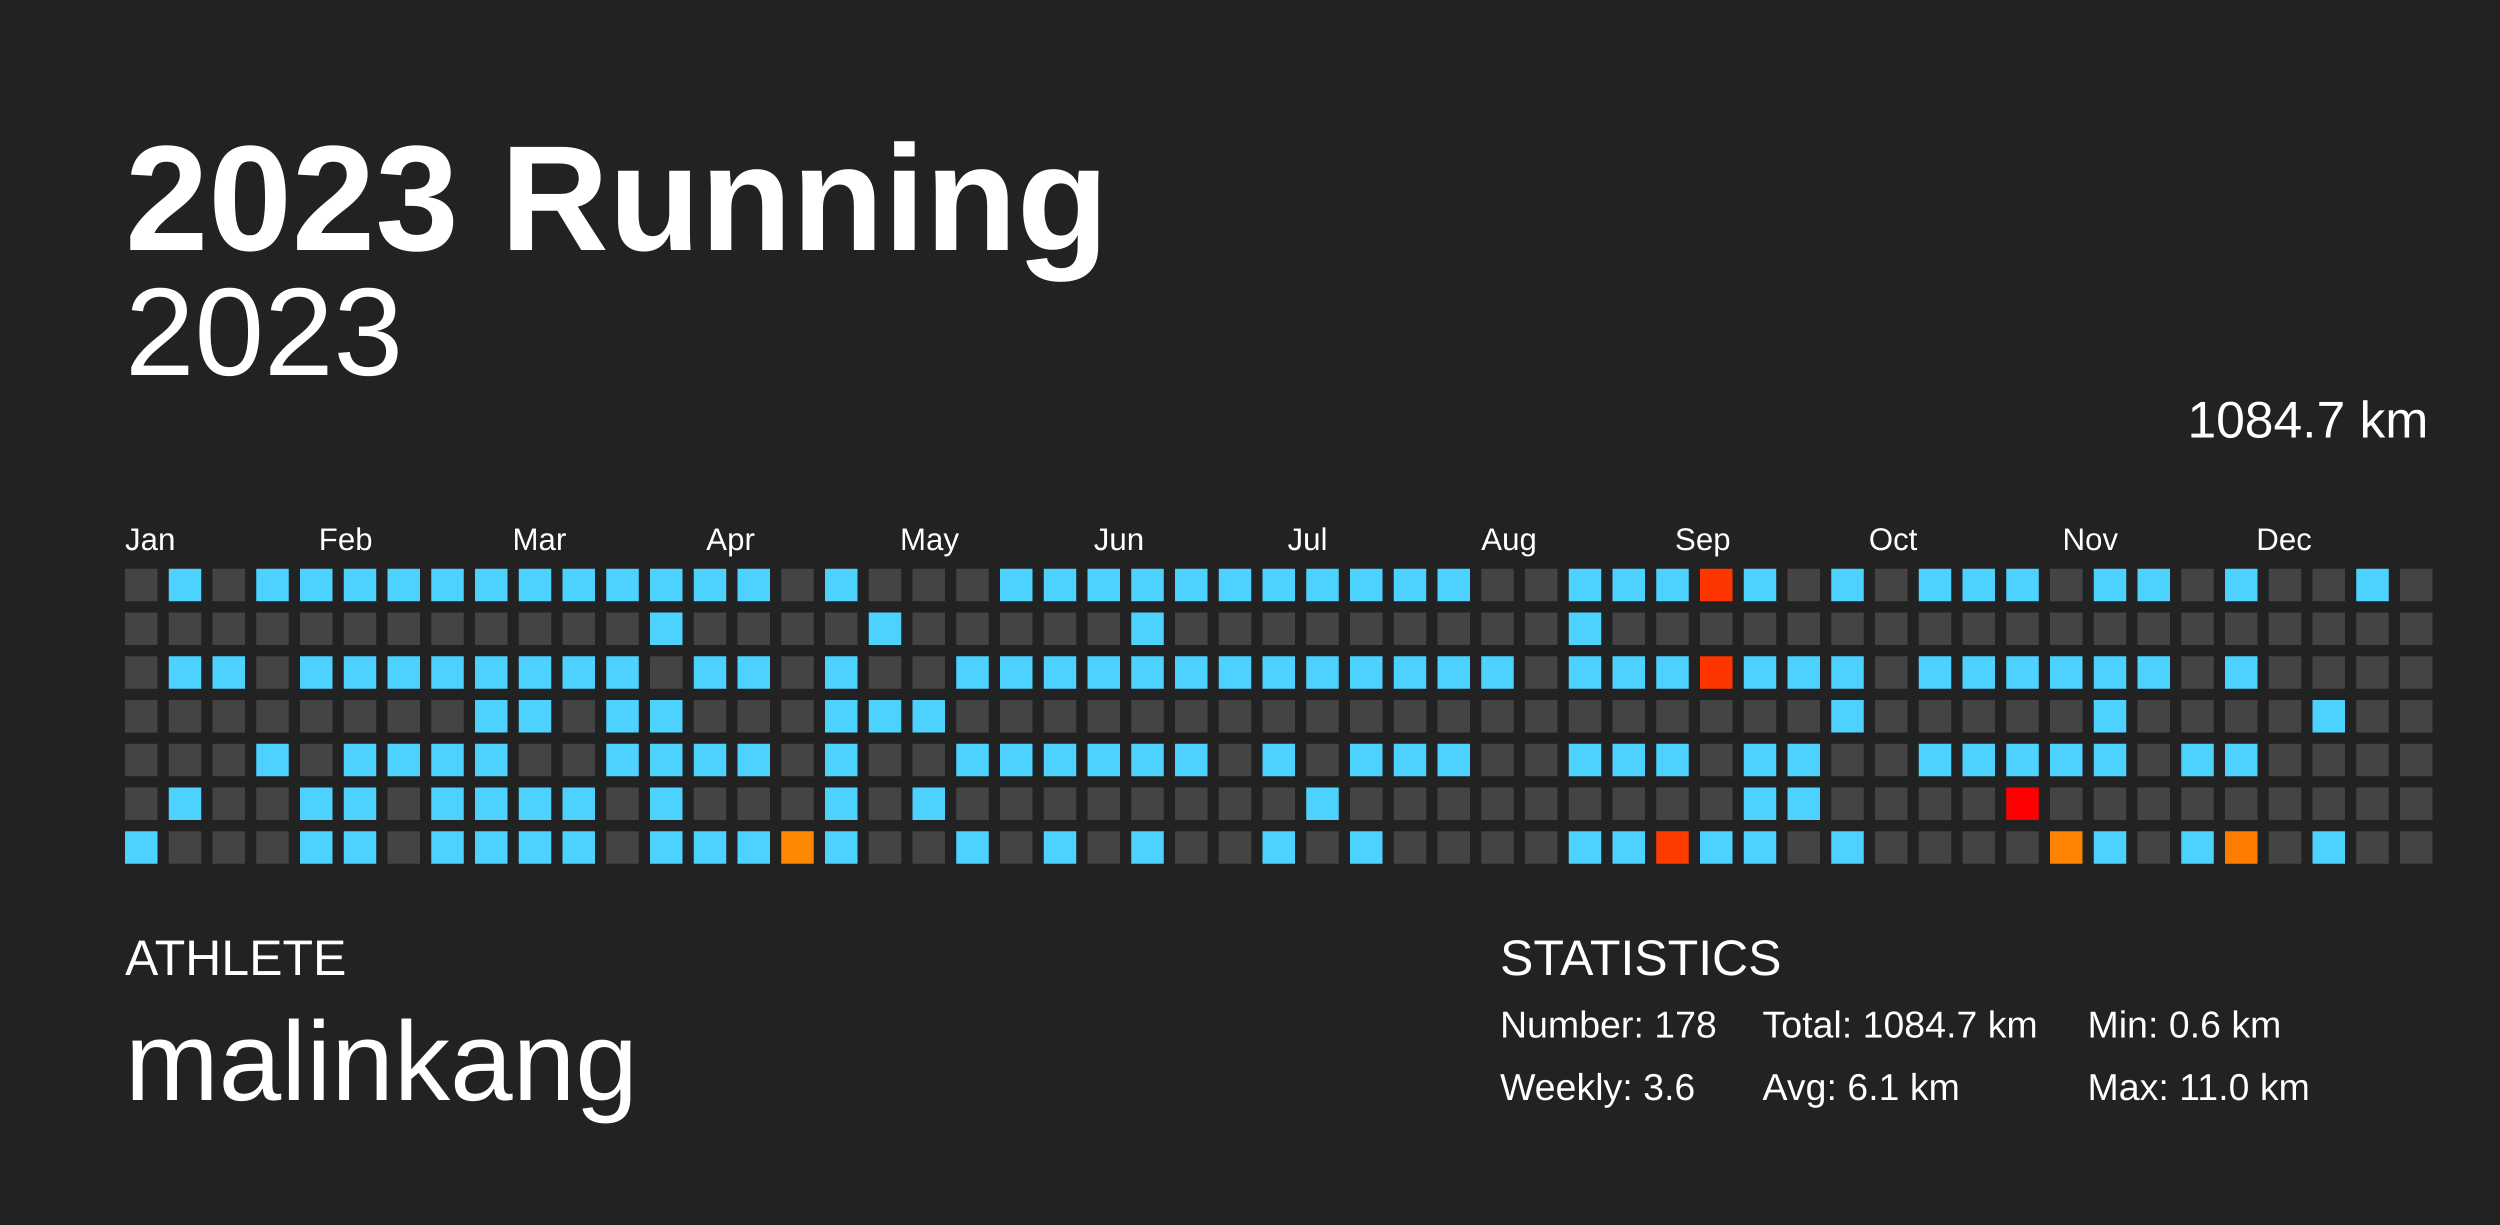
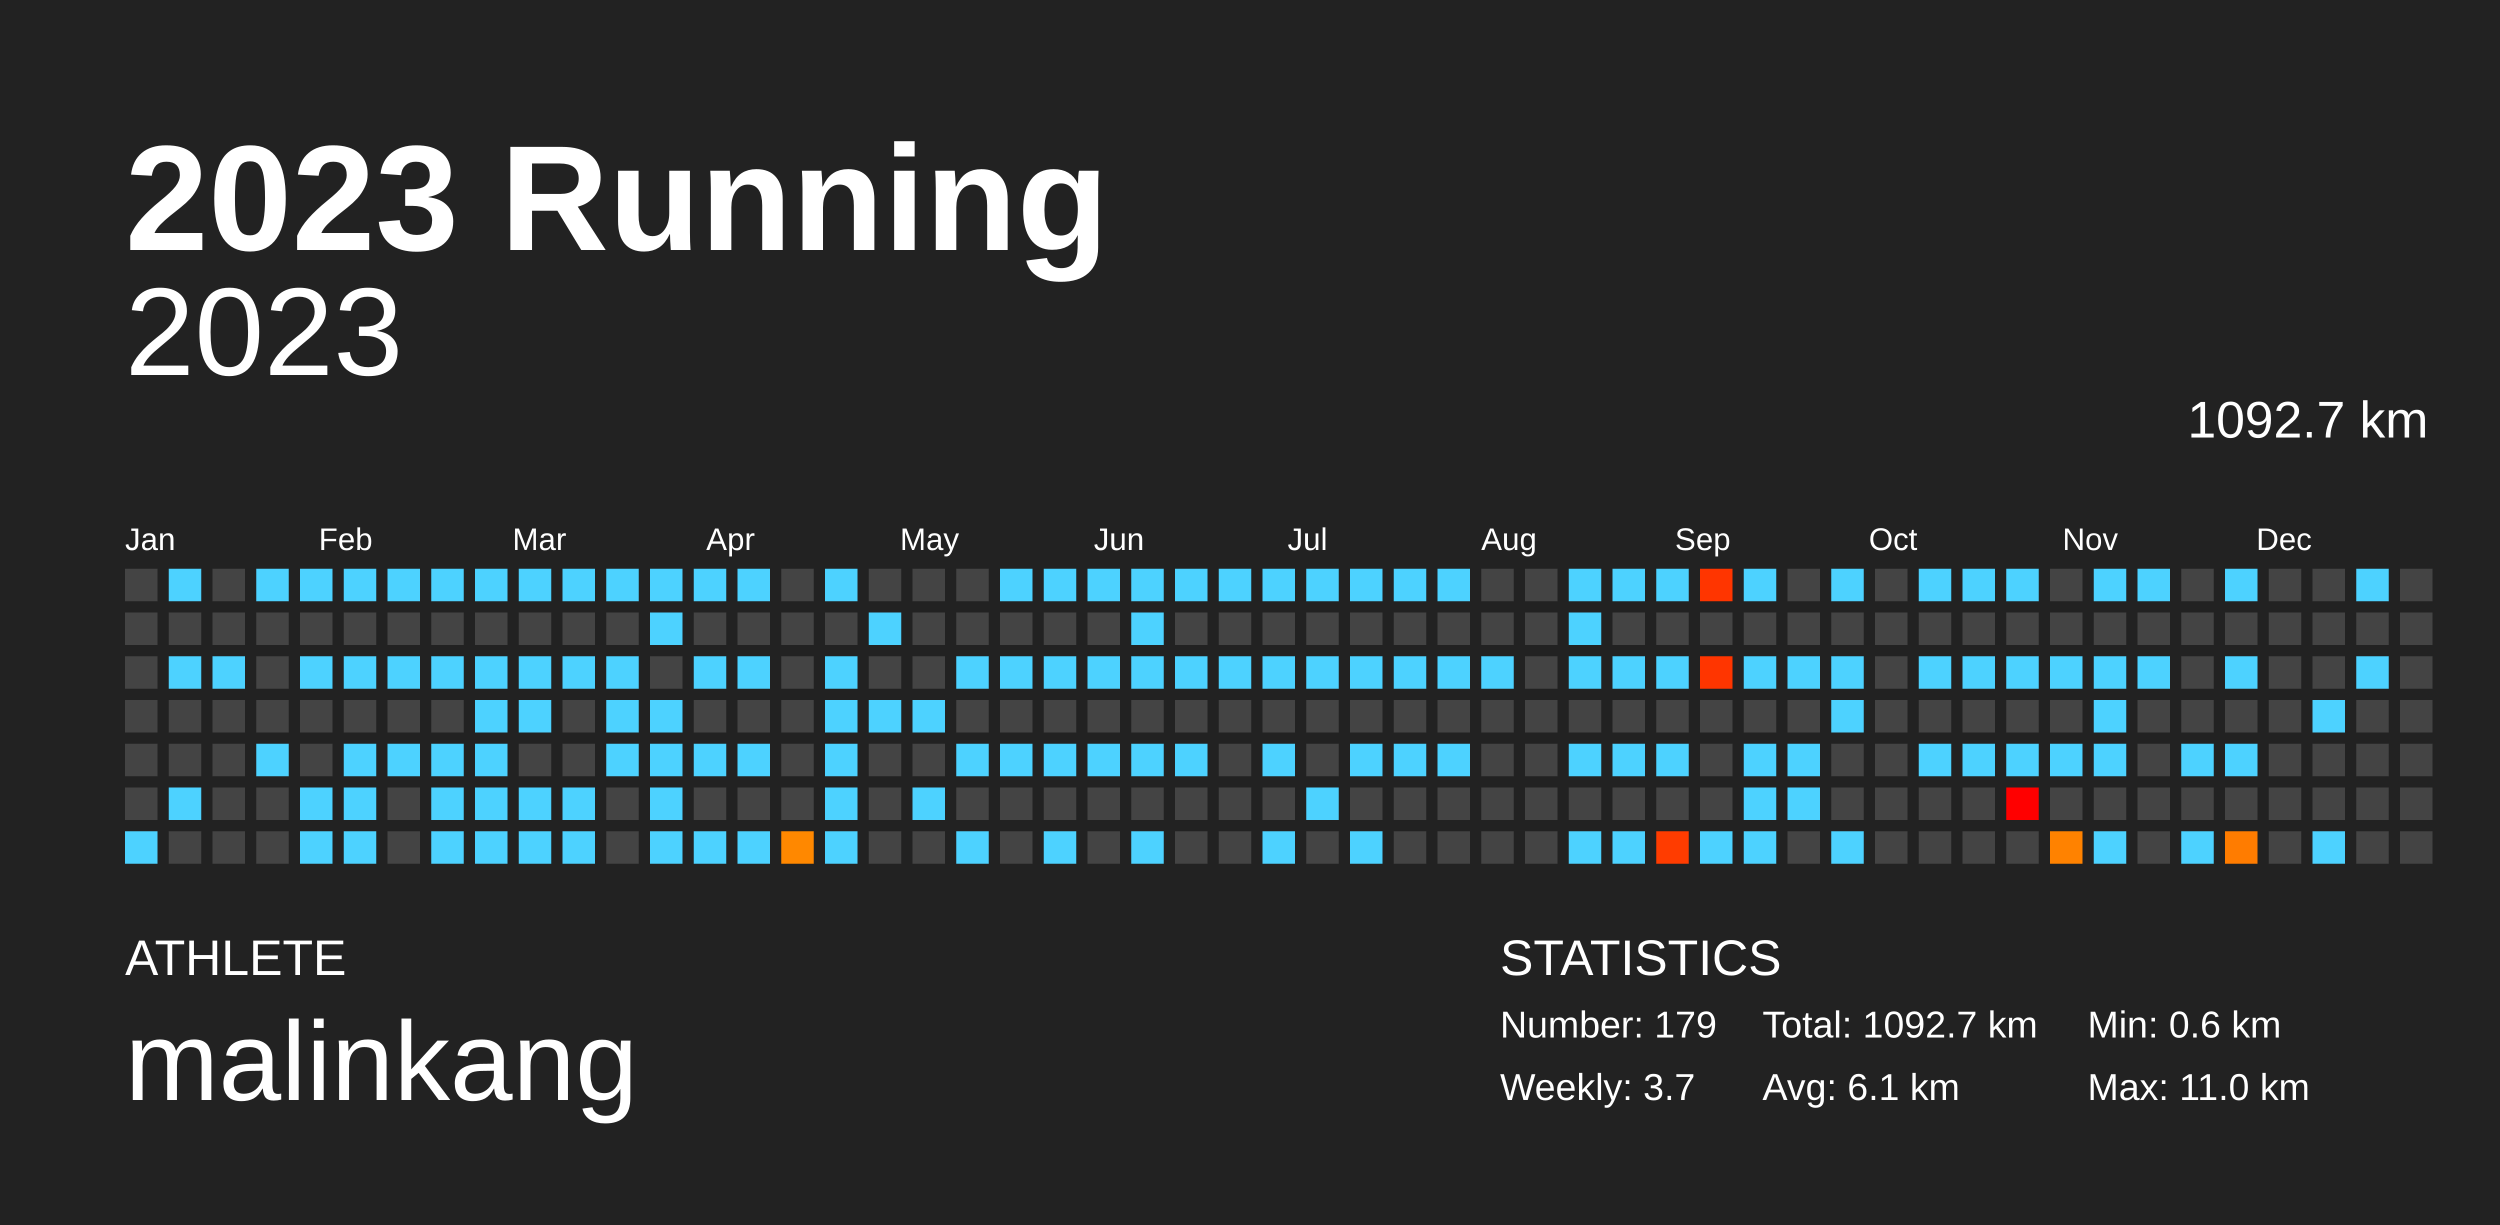
<svg xmlns="http://www.w3.org/2000/svg" baseProfile="full" height="98mm" version="1.1" viewBox="0,0,200,98" width="200mm">
  <defs />
  <rect fill="#222222" height="98" width="200" x="0" y="0" />
  <text fill="#FFFFFF" style="font-size:12px; font-family:Arial; font-weight:bold;" x="10" y="20">2023 Running</text>
  <text fill="#FFFFFF" style="font-size:4px; font-family:Arial" x="10" y="78">ATHLETE</text>
  <text fill="#FFFFFF" style="font-size:9px; font-family:Arial" x="10" y="88">malinkang</text>
  <text fill="#FFFFFF" style="font-size:4px; font-family:Arial" x="120" y="78">STATISTICS</text>
-   <text fill="#FFFFFF" style="font-size:3px; font-family:Arial" x="120" y="83">Number: 178</text>
-   <text fill="#FFFFFF" style="font-size:3px; font-family:Arial" x="120" y="88">Weekly: 3.6</text>
-   <text fill="#FFFFFF" style="font-size:3px; font-family:Arial" x="141" y="83">Total: 1084.7 km</text>
+   <text fill="#FFFFFF" style="font-size:3px; font-family:Arial" x="120" y="83">Number: 179</text>
+   <text fill="#FFFFFF" style="font-size:3px; font-family:Arial" x="120" y="88">Weekly: 3.7</text>
+   <text fill="#FFFFFF" style="font-size:3px; font-family:Arial" x="141" y="83">Total: 1092.7 km</text>
  <text fill="#FFFFFF" style="font-size:3px; font-family:Arial" x="141" y="88">Avg: 6.1 km</text>
  <text fill="#FFFFFF" style="font-size:3px; font-family:Arial" x="167" y="83">Min: 0.6 km</text>
  <text fill="#FFFFFF" style="font-size:3px; font-family:Arial" x="167" y="88">Max: 11.0 km</text>
  <text alignment-baseline="hanging" fill="#FFFFFF" style="font-size:10.0px; font-family:Arial;" x="10" y="30">2023</text>
-   <text alignment-baseline="hanging" fill="#FFFFFF" style="font-size:4.125px; font-family:Arial;" x="175" y="35">1084.7 km</text>
+   <text alignment-baseline="hanging" fill="#FFFFFF" style="font-size:4.125px; font-family:Arial;" x="175" y="35">1092.7 km</text>
  <text fill="#FFFFFF" style="font-size:2.5px; font-family:Arial" x="10.0" y="44">Jan</text>
  <text fill="#FFFFFF" style="font-size:2.5px; font-family:Arial" x="25.5" y="44">Feb</text>
  <text fill="#FFFFFF" style="font-size:2.5px; font-family:Arial" x="41.0" y="44">Mar</text>
  <text fill="#FFFFFF" style="font-size:2.5px; font-family:Arial" x="56.5" y="44">Apr</text>
  <text fill="#FFFFFF" style="font-size:2.5px; font-family:Arial" x="72.0" y="44">May</text>
  <text fill="#FFFFFF" style="font-size:2.5px; font-family:Arial" x="87.5" y="44">Jun</text>
  <text fill="#FFFFFF" style="font-size:2.5px; font-family:Arial" x="103.0" y="44">Jul</text>
  <text fill="#FFFFFF" style="font-size:2.5px; font-family:Arial" x="118.5" y="44">Aug</text>
  <text fill="#FFFFFF" style="font-size:2.5px; font-family:Arial" x="134.0" y="44">Sep</text>
  <text fill="#FFFFFF" style="font-size:2.5px; font-family:Arial" x="149.5" y="44">Oct</text>
  <text fill="#FFFFFF" style="font-size:2.5px; font-family:Arial" x="165.0" y="44">Nov</text>
  <text fill="#FFFFFF" style="font-size:2.5px; font-family:Arial" x="180.5" y="44">Dec</text>
  <rect fill="#444444" height="2.6" width="2.6" x="10.0" y="45.5" />
  <rect fill="#444444" height="2.6" width="2.6" x="10.0" y="49.0" />
  <rect fill="#444444" height="2.6" width="2.6" x="10.0" y="52.5" />
  <rect fill="#444444" height="2.6" width="2.6" x="10.0" y="56.0" />
  <rect fill="#444444" height="2.6" width="2.6" x="10.0" y="59.5" />
  <rect fill="#444444" height="2.6" width="2.6" x="10.0" y="63.0" />
  <rect fill="#4dd2ff" height="2.6" width="2.6" x="10.0" y="66.5" />
  <rect fill="#4dd2ff" height="2.6" width="2.6" x="13.5" y="45.5" />
  <rect fill="#444444" height="2.6" width="2.6" x="13.5" y="49.0" />
  <rect fill="#4dd2ff" height="2.6" width="2.6" x="13.5" y="52.5" />
  <rect fill="#444444" height="2.6" width="2.6" x="13.5" y="56.0" />
  <rect fill="#444444" height="2.6" width="2.6" x="13.5" y="59.5" />
  <rect fill="#4dd2ff" height="2.6" width="2.6" x="13.5" y="63.0" />
  <rect fill="#444444" height="2.6" width="2.6" x="13.5" y="66.5" />
  <rect fill="#444444" height="2.6" width="2.6" x="17.0" y="45.5" />
  <rect fill="#444444" height="2.6" width="2.6" x="17.0" y="49.0" />
  <rect fill="#4dd2ff" height="2.6" width="2.6" x="17.0" y="52.5" />
  <rect fill="#444444" height="2.6" width="2.6" x="17.0" y="56.0" />
  <rect fill="#444444" height="2.6" width="2.6" x="17.0" y="59.5" />
  <rect fill="#444444" height="2.6" width="2.6" x="17.0" y="63.0" />
  <rect fill="#444444" height="2.6" width="2.6" x="17.0" y="66.5" />
  <rect fill="#4dd2ff" height="2.6" width="2.6" x="20.5" y="45.5" />
  <rect fill="#444444" height="2.6" width="2.6" x="20.5" y="49.0" />
  <rect fill="#444444" height="2.6" width="2.6" x="20.5" y="52.5" />
  <rect fill="#444444" height="2.6" width="2.6" x="20.5" y="56.0" />
  <rect fill="#4dd2ff" height="2.6" width="2.6" x="20.5" y="59.5" />
  <rect fill="#444444" height="2.6" width="2.6" x="20.5" y="63.0" />
  <rect fill="#444444" height="2.6" width="2.6" x="20.5" y="66.5" />
  <rect fill="#4dd2ff" height="2.6" width="2.6" x="24.0" y="45.5" />
  <rect fill="#444444" height="2.6" width="2.6" x="24.0" y="49.0" />
  <rect fill="#4dd2ff" height="2.6" width="2.6" x="24.0" y="52.5" />
  <rect fill="#444444" height="2.6" width="2.6" x="24.0" y="56.0" />
  <rect fill="#444444" height="2.6" width="2.6" x="24.0" y="59.5" />
  <rect fill="#4dd2ff" height="2.6" width="2.6" x="24.0" y="63.0" />
  <rect fill="#4dd2ff" height="2.6" width="2.6" x="24.0" y="66.5" />
  <rect fill="#4dd2ff" height="2.6" width="2.6" x="27.5" y="45.5" />
  <rect fill="#444444" height="2.6" width="2.6" x="27.5" y="49.0" />
  <rect fill="#4dd2ff" height="2.6" width="2.6" x="27.5" y="52.5" />
  <rect fill="#444444" height="2.6" width="2.6" x="27.5" y="56.0" />
  <rect fill="#4dd2ff" height="2.6" width="2.6" x="27.5" y="59.5" />
  <rect fill="#4dd2ff" height="2.6" width="2.6" x="27.5" y="63.0" />
  <rect fill="#4dd2ff" height="2.6" width="2.6" x="27.5" y="66.5" />
  <rect fill="#4dd2ff" height="2.6" width="2.6" x="31.0" y="45.5" />
  <rect fill="#444444" height="2.6" width="2.6" x="31.0" y="49.0" />
  <rect fill="#4dd2ff" height="2.6" width="2.6" x="31.0" y="52.5" />
  <rect fill="#444444" height="2.6" width="2.6" x="31.0" y="56.0" />
  <rect fill="#4dd2ff" height="2.6" width="2.6" x="31.0" y="59.5" />
  <rect fill="#444444" height="2.6" width="2.6" x="31.0" y="63.0" />
  <rect fill="#444444" height="2.6" width="2.6" x="31.0" y="66.5" />
  <rect fill="#4dd2ff" height="2.6" width="2.6" x="34.5" y="45.5" />
  <rect fill="#444444" height="2.6" width="2.6" x="34.5" y="49.0" />
  <rect fill="#4dd2ff" height="2.6" width="2.6" x="34.5" y="52.5" />
  <rect fill="#444444" height="2.6" width="2.6" x="34.5" y="56.0" />
  <rect fill="#4dd2ff" height="2.6" width="2.6" x="34.5" y="59.5" />
  <rect fill="#4dd2ff" height="2.6" width="2.6" x="34.5" y="63.0" />
  <rect fill="#4dd2ff" height="2.6" width="2.6" x="34.5" y="66.5" />
  <rect fill="#4dd2ff" height="2.6" width="2.6" x="38.0" y="45.5" />
  <rect fill="#444444" height="2.6" width="2.6" x="38.0" y="49.0" />
  <rect fill="#4dd2ff" height="2.6" width="2.6" x="38.0" y="52.5" />
  <rect fill="#4dd2ff" height="2.6" width="2.6" x="38.0" y="56.0" />
  <rect fill="#4dd2ff" height="2.6" width="2.6" x="38.0" y="59.5" />
  <rect fill="#4dd2ff" height="2.6" width="2.6" x="38.0" y="63.0" />
  <rect fill="#4dd2ff" height="2.6" width="2.6" x="38.0" y="66.5" />
  <rect fill="#4dd2ff" height="2.6" width="2.6" x="41.5" y="45.5" />
  <rect fill="#444444" height="2.6" width="2.6" x="41.5" y="49.0" />
  <rect fill="#4dd2ff" height="2.6" width="2.6" x="41.5" y="52.5" />
  <rect fill="#4dd2ff" height="2.6" width="2.6" x="41.5" y="56.0" />
  <rect fill="#444444" height="2.6" width="2.6" x="41.5" y="59.5" />
  <rect fill="#4dd2ff" height="2.6" width="2.6" x="41.5" y="63.0" />
  <rect fill="#4dd2ff" height="2.6" width="2.6" x="41.5" y="66.5" />
  <rect fill="#4dd2ff" height="2.6" width="2.6" x="45.0" y="45.5" />
  <rect fill="#444444" height="2.6" width="2.6" x="45.0" y="49.0" />
  <rect fill="#4dd2ff" height="2.6" width="2.6" x="45.0" y="52.5" />
  <rect fill="#444444" height="2.6" width="2.6" x="45.0" y="56.0" />
  <rect fill="#444444" height="2.6" width="2.6" x="45.0" y="59.5" />
  <rect fill="#4dd2ff" height="2.6" width="2.6" x="45.0" y="63.0" />
  <rect fill="#4dd2ff" height="2.6" width="2.6" x="45.0" y="66.5" />
  <rect fill="#4dd2ff" height="2.6" width="2.6" x="48.5" y="45.5" />
  <rect fill="#444444" height="2.6" width="2.6" x="48.5" y="49.0" />
  <rect fill="#4dd2ff" height="2.6" width="2.6" x="48.5" y="52.5" />
  <rect fill="#4dd2ff" height="2.6" width="2.6" x="48.5" y="56.0" />
  <rect fill="#4dd2ff" height="2.6" width="2.6" x="48.5" y="59.5" />
  <rect fill="#444444" height="2.6" width="2.6" x="48.5" y="63.0" />
  <rect fill="#444444" height="2.6" width="2.6" x="48.5" y="66.5" />
  <rect fill="#4dd2ff" height="2.6" width="2.6" x="52.0" y="45.5" />
  <rect fill="#4dd2ff" height="2.6" width="2.6" x="52.0" y="49.0" />
  <rect fill="#444444" height="2.6" width="2.6" x="52.0" y="52.5" />
  <rect fill="#4dd2ff" height="2.6" width="2.6" x="52.0" y="56.0" />
  <rect fill="#4dd2ff" height="2.6" width="2.6" x="52.0" y="59.5" />
  <rect fill="#4dd2ff" height="2.6" width="2.6" x="52.0" y="63.0" />
  <rect fill="#4dd2ff" height="2.6" width="2.6" x="52.0" y="66.5" />
  <rect fill="#4dd2ff" height="2.6" width="2.6" x="55.5" y="45.5" />
  <rect fill="#444444" height="2.6" width="2.6" x="55.5" y="49.0" />
  <rect fill="#4dd2ff" height="2.6" width="2.6" x="55.5" y="52.5" />
  <rect fill="#444444" height="2.6" width="2.6" x="55.5" y="56.0" />
  <rect fill="#4dd2ff" height="2.6" width="2.6" x="55.5" y="59.5" />
  <rect fill="#444444" height="2.6" width="2.6" x="55.5" y="63.0" />
  <rect fill="#4dd2ff" height="2.6" width="2.6" x="55.5" y="66.5" />
  <rect fill="#4dd2ff" height="2.6" width="2.6" x="59.0" y="45.5" />
  <rect fill="#444444" height="2.6" width="2.6" x="59.0" y="49.0" />
  <rect fill="#4dd2ff" height="2.6" width="2.6" x="59.0" y="52.5" />
  <rect fill="#444444" height="2.6" width="2.6" x="59.0" y="56.0" />
  <rect fill="#4dd2ff" height="2.6" width="2.6" x="59.0" y="59.5" />
  <rect fill="#444444" height="2.6" width="2.6" x="59.0" y="63.0" />
  <rect fill="#4dd2ff" height="2.6" width="2.6" x="59.0" y="66.5" />
  <rect fill="#444444" height="2.6" width="2.6" x="62.5" y="45.5" />
  <rect fill="#444444" height="2.6" width="2.6" x="62.5" y="49.0" />
  <rect fill="#444444" height="2.6" width="2.6" x="62.5" y="52.5" />
  <rect fill="#444444" height="2.6" width="2.6" x="62.5" y="56.0" />
  <rect fill="#444444" height="2.6" width="2.6" x="62.5" y="59.5" />
  <rect fill="#444444" height="2.6" width="2.6" x="62.5" y="63.0" />
  <rect fill="#ff8800" height="2.6" width="2.6" x="62.5" y="66.5" />
  <rect fill="#4dd2ff" height="2.6" width="2.6" x="66.0" y="45.5" />
  <rect fill="#444444" height="2.6" width="2.6" x="66.0" y="49.0" />
  <rect fill="#4dd2ff" height="2.6" width="2.6" x="66.0" y="52.5" />
  <rect fill="#4dd2ff" height="2.6" width="2.6" x="66.0" y="56.0" />
  <rect fill="#4dd2ff" height="2.6" width="2.6" x="66.0" y="59.5" />
  <rect fill="#4dd2ff" height="2.6" width="2.6" x="66.0" y="63.0" />
  <rect fill="#4dd2ff" height="2.6" width="2.6" x="66.0" y="66.5" />
  <rect fill="#444444" height="2.6" width="2.6" x="69.5" y="45.5" />
  <rect fill="#4dd2ff" height="2.6" width="2.6" x="69.5" y="49.0" />
  <rect fill="#444444" height="2.6" width="2.6" x="69.5" y="52.5" />
  <rect fill="#4dd2ff" height="2.6" width="2.6" x="69.5" y="56.0" />
  <rect fill="#444444" height="2.6" width="2.6" x="69.5" y="59.5" />
  <rect fill="#444444" height="2.6" width="2.6" x="69.5" y="63.0" />
  <rect fill="#444444" height="2.6" width="2.6" x="69.5" y="66.5" />
  <rect fill="#444444" height="2.6" width="2.6" x="73.0" y="45.5" />
  <rect fill="#444444" height="2.6" width="2.6" x="73.0" y="49.0" />
  <rect fill="#444444" height="2.6" width="2.6" x="73.0" y="52.5" />
  <rect fill="#4dd2ff" height="2.6" width="2.6" x="73.0" y="56.0" />
  <rect fill="#444444" height="2.6" width="2.6" x="73.0" y="59.5" />
  <rect fill="#4dd2ff" height="2.6" width="2.6" x="73.0" y="63.0" />
  <rect fill="#444444" height="2.6" width="2.6" x="73.0" y="66.5" />
  <rect fill="#444444" height="2.6" width="2.6" x="76.5" y="45.5" />
  <rect fill="#444444" height="2.6" width="2.6" x="76.5" y="49.0" />
  <rect fill="#4dd2ff" height="2.6" width="2.6" x="76.5" y="52.5" />
  <rect fill="#444444" height="2.6" width="2.6" x="76.5" y="56.0" />
  <rect fill="#4dd2ff" height="2.6" width="2.6" x="76.5" y="59.5" />
  <rect fill="#444444" height="2.6" width="2.6" x="76.5" y="63.0" />
  <rect fill="#4dd2ff" height="2.6" width="2.6" x="76.5" y="66.5" />
  <rect fill="#4dd2ff" height="2.6" width="2.6" x="80.0" y="45.5" />
  <rect fill="#444444" height="2.6" width="2.6" x="80.0" y="49.0" />
  <rect fill="#4dd2ff" height="2.6" width="2.6" x="80.0" y="52.5" />
  <rect fill="#444444" height="2.6" width="2.6" x="80.0" y="56.0" />
  <rect fill="#4dd2ff" height="2.6" width="2.6" x="80.0" y="59.5" />
  <rect fill="#444444" height="2.6" width="2.6" x="80.0" y="63.0" />
  <rect fill="#444444" height="2.6" width="2.6" x="80.0" y="66.5" />
  <rect fill="#4dd2ff" height="2.6" width="2.6" x="83.5" y="45.5" />
  <rect fill="#444444" height="2.6" width="2.6" x="83.5" y="49.0" />
  <rect fill="#4dd2ff" height="2.6" width="2.6" x="83.5" y="52.5" />
  <rect fill="#444444" height="2.6" width="2.6" x="83.5" y="56.0" />
  <rect fill="#4dd2ff" height="2.6" width="2.6" x="83.5" y="59.5" />
  <rect fill="#444444" height="2.6" width="2.6" x="83.5" y="63.0" />
  <rect fill="#4dd2ff" height="2.6" width="2.6" x="83.5" y="66.5" />
  <rect fill="#4dd2ff" height="2.6" width="2.6" x="87.0" y="45.5" />
  <rect fill="#444444" height="2.6" width="2.6" x="87.0" y="49.0" />
  <rect fill="#4dd2ff" height="2.6" width="2.6" x="87.0" y="52.5" />
  <rect fill="#444444" height="2.6" width="2.6" x="87.0" y="56.0" />
  <rect fill="#4dd2ff" height="2.6" width="2.6" x="87.0" y="59.5" />
  <rect fill="#444444" height="2.6" width="2.6" x="87.0" y="63.0" />
  <rect fill="#444444" height="2.6" width="2.6" x="87.0" y="66.5" />
  <rect fill="#4dd2ff" height="2.6" width="2.6" x="90.5" y="45.5" />
  <rect fill="#4dd2ff" height="2.6" width="2.6" x="90.5" y="49.0" />
  <rect fill="#4dd2ff" height="2.6" width="2.6" x="90.5" y="52.5" />
  <rect fill="#444444" height="2.6" width="2.6" x="90.5" y="56.0" />
  <rect fill="#4dd2ff" height="2.6" width="2.6" x="90.5" y="59.5" />
  <rect fill="#444444" height="2.6" width="2.6" x="90.5" y="63.0" />
  <rect fill="#4dd2ff" height="2.6" width="2.6" x="90.5" y="66.5" />
  <rect fill="#4dd2ff" height="2.6" width="2.6" x="94.0" y="45.5" />
  <rect fill="#444444" height="2.6" width="2.6" x="94.0" y="49.0" />
  <rect fill="#4dd2ff" height="2.6" width="2.6" x="94.0" y="52.5" />
  <rect fill="#444444" height="2.6" width="2.6" x="94.0" y="56.0" />
  <rect fill="#4dd2ff" height="2.6" width="2.6" x="94.0" y="59.5" />
  <rect fill="#444444" height="2.6" width="2.6" x="94.0" y="63.0" />
  <rect fill="#444444" height="2.6" width="2.6" x="94.0" y="66.5" />
  <rect fill="#4dd2ff" height="2.6" width="2.6" x="97.5" y="45.5" />
  <rect fill="#444444" height="2.6" width="2.6" x="97.5" y="49.0" />
  <rect fill="#4dd2ff" height="2.6" width="2.6" x="97.5" y="52.5" />
  <rect fill="#444444" height="2.6" width="2.6" x="97.5" y="56.0" />
  <rect fill="#444444" height="2.6" width="2.6" x="97.5" y="59.5" />
  <rect fill="#444444" height="2.6" width="2.6" x="97.5" y="63.0" />
  <rect fill="#444444" height="2.6" width="2.6" x="97.5" y="66.5" />
  <rect fill="#4dd2ff" height="2.6" width="2.6" x="101.0" y="45.5" />
  <rect fill="#444444" height="2.6" width="2.6" x="101.0" y="49.0" />
  <rect fill="#4dd2ff" height="2.6" width="2.6" x="101.0" y="52.5" />
  <rect fill="#444444" height="2.6" width="2.6" x="101.0" y="56.0" />
  <rect fill="#4dd2ff" height="2.6" width="2.6" x="101.0" y="59.5" />
  <rect fill="#444444" height="2.6" width="2.6" x="101.0" y="63.0" />
  <rect fill="#4dd2ff" height="2.6" width="2.6" x="101.0" y="66.5" />
  <rect fill="#4dd2ff" height="2.6" width="2.6" x="104.5" y="45.5" />
  <rect fill="#444444" height="2.6" width="2.6" x="104.5" y="49.0" />
  <rect fill="#4dd2ff" height="2.6" width="2.6" x="104.5" y="52.5" />
  <rect fill="#444444" height="2.6" width="2.6" x="104.5" y="56.0" />
  <rect fill="#444444" height="2.6" width="2.6" x="104.5" y="59.5" />
  <rect fill="#4dd2ff" height="2.6" width="2.6" x="104.5" y="63.0" />
  <rect fill="#444444" height="2.6" width="2.6" x="104.5" y="66.5" />
  <rect fill="#4dd2ff" height="2.6" width="2.6" x="108.0" y="45.5" />
  <rect fill="#444444" height="2.6" width="2.6" x="108.0" y="49.0" />
  <rect fill="#4dd2ff" height="2.6" width="2.6" x="108.0" y="52.5" />
  <rect fill="#444444" height="2.6" width="2.6" x="108.0" y="56.0" />
  <rect fill="#4dd2ff" height="2.6" width="2.6" x="108.0" y="59.5" />
  <rect fill="#444444" height="2.6" width="2.6" x="108.0" y="63.0" />
  <rect fill="#4dd2ff" height="2.6" width="2.6" x="108.0" y="66.5" />
  <rect fill="#4dd2ff" height="2.6" width="2.6" x="111.5" y="45.5" />
  <rect fill="#444444" height="2.6" width="2.6" x="111.5" y="49.0" />
  <rect fill="#4dd2ff" height="2.6" width="2.6" x="111.5" y="52.5" />
  <rect fill="#444444" height="2.6" width="2.6" x="111.5" y="56.0" />
  <rect fill="#4dd2ff" height="2.6" width="2.6" x="111.5" y="59.5" />
  <rect fill="#444444" height="2.6" width="2.6" x="111.5" y="63.0" />
  <rect fill="#444444" height="2.6" width="2.6" x="111.5" y="66.5" />
  <rect fill="#4dd2ff" height="2.6" width="2.6" x="115.0" y="45.5" />
  <rect fill="#444444" height="2.6" width="2.6" x="115.0" y="49.0" />
  <rect fill="#4dd2ff" height="2.6" width="2.6" x="115.0" y="52.5" />
  <rect fill="#444444" height="2.6" width="2.6" x="115.0" y="56.0" />
  <rect fill="#4dd2ff" height="2.6" width="2.6" x="115.0" y="59.5" />
  <rect fill="#444444" height="2.6" width="2.6" x="115.0" y="63.0" />
  <rect fill="#444444" height="2.6" width="2.6" x="115.0" y="66.5" />
  <rect fill="#444444" height="2.6" width="2.6" x="118.5" y="45.5" />
  <rect fill="#444444" height="2.6" width="2.6" x="118.5" y="49.0" />
  <rect fill="#4dd2ff" height="2.6" width="2.6" x="118.5" y="52.5" />
  <rect fill="#444444" height="2.6" width="2.6" x="118.5" y="56.0" />
  <rect fill="#444444" height="2.6" width="2.6" x="118.5" y="59.5" />
  <rect fill="#444444" height="2.6" width="2.6" x="118.5" y="63.0" />
  <rect fill="#444444" height="2.6" width="2.6" x="118.5" y="66.5" />
  <rect fill="#444444" height="2.6" width="2.6" x="122.0" y="45.5" />
  <rect fill="#444444" height="2.6" width="2.6" x="122.0" y="49.0" />
  <rect fill="#444444" height="2.6" width="2.6" x="122.0" y="52.5" />
  <rect fill="#444444" height="2.6" width="2.6" x="122.0" y="56.0" />
  <rect fill="#444444" height="2.6" width="2.6" x="122.0" y="59.5" />
  <rect fill="#444444" height="2.6" width="2.6" x="122.0" y="63.0" />
  <rect fill="#444444" height="2.6" width="2.6" x="122.0" y="66.5" />
  <rect fill="#4dd2ff" height="2.6" width="2.6" x="125.5" y="45.5" />
  <rect fill="#4dd2ff" height="2.6" width="2.6" x="125.5" y="49.0" />
  <rect fill="#4dd2ff" height="2.6" width="2.6" x="125.5" y="52.5" />
  <rect fill="#444444" height="2.6" width="2.6" x="125.5" y="56.0" />
  <rect fill="#4dd2ff" height="2.6" width="2.6" x="125.5" y="59.5" />
  <rect fill="#444444" height="2.6" width="2.6" x="125.5" y="63.0" />
  <rect fill="#4dd2ff" height="2.6" width="2.6" x="125.5" y="66.5" />
  <rect fill="#4dd2ff" height="2.6" width="2.6" x="129.0" y="45.5" />
  <rect fill="#444444" height="2.6" width="2.6" x="129.0" y="49.0" />
  <rect fill="#4dd2ff" height="2.6" width="2.6" x="129.0" y="52.5" />
  <rect fill="#444444" height="2.6" width="2.6" x="129.0" y="56.0" />
  <rect fill="#4dd2ff" height="2.6" width="2.6" x="129.0" y="59.5" />
  <rect fill="#444444" height="2.6" width="2.6" x="129.0" y="63.0" />
  <rect fill="#4dd2ff" height="2.6" width="2.6" x="129.0" y="66.5" />
  <rect fill="#4dd2ff" height="2.6" width="2.6" x="132.5" y="45.5" />
  <rect fill="#444444" height="2.6" width="2.6" x="132.5" y="49.0" />
  <rect fill="#4dd2ff" height="2.6" width="2.6" x="132.5" y="52.5" />
  <rect fill="#444444" height="2.6" width="2.6" x="132.5" y="56.0" />
  <rect fill="#4dd2ff" height="2.6" width="2.6" x="132.5" y="59.5" />
  <rect fill="#444444" height="2.6" width="2.6" x="132.5" y="63.0" />
  <rect fill="#ff3c00" height="2.6" width="2.6" x="132.5" y="66.5" />
  <rect fill="#ff3500" height="2.6" width="2.6" x="136.0" y="45.5" />
  <rect fill="#444444" height="2.6" width="2.6" x="136.0" y="49.0" />
  <rect fill="#ff3500" height="2.6" width="2.6" x="136.0" y="52.5" />
  <rect fill="#444444" height="2.6" width="2.6" x="136.0" y="56.0" />
  <rect fill="#444444" height="2.6" width="2.6" x="136.0" y="59.5" />
  <rect fill="#444444" height="2.6" width="2.6" x="136.0" y="63.0" />
  <rect fill="#4dd2ff" height="2.6" width="2.6" x="136.0" y="66.5" />
  <rect fill="#4dd2ff" height="2.6" width="2.6" x="139.5" y="45.5" />
  <rect fill="#444444" height="2.6" width="2.6" x="139.5" y="49.0" />
  <rect fill="#4dd2ff" height="2.6" width="2.6" x="139.5" y="52.5" />
  <rect fill="#444444" height="2.6" width="2.6" x="139.5" y="56.0" />
  <rect fill="#4dd2ff" height="2.6" width="2.6" x="139.5" y="59.5" />
  <rect fill="#4dd2ff" height="2.6" width="2.6" x="139.5" y="63.0" />
  <rect fill="#4dd2ff" height="2.6" width="2.6" x="139.5" y="66.5" />
  <rect fill="#444444" height="2.6" width="2.6" x="143.0" y="45.5" />
  <rect fill="#444444" height="2.6" width="2.6" x="143.0" y="49.0" />
  <rect fill="#4dd2ff" height="2.6" width="2.6" x="143.0" y="52.5" />
  <rect fill="#444444" height="2.6" width="2.6" x="143.0" y="56.0" />
  <rect fill="#4dd2ff" height="2.6" width="2.6" x="143.0" y="59.5" />
  <rect fill="#4dd2ff" height="2.6" width="2.6" x="143.0" y="63.0" />
  <rect fill="#444444" height="2.6" width="2.6" x="143.0" y="66.5" />
  <rect fill="#4dd2ff" height="2.6" width="2.6" x="146.5" y="45.5" />
  <rect fill="#444444" height="2.6" width="2.6" x="146.5" y="49.0" />
  <rect fill="#4dd2ff" height="2.6" width="2.6" x="146.5" y="52.5" />
  <rect fill="#4dd2ff" height="2.6" width="2.6" x="146.5" y="56.0" />
  <rect fill="#444444" height="2.6" width="2.6" x="146.5" y="59.5" />
  <rect fill="#444444" height="2.6" width="2.6" x="146.5" y="63.0" />
  <rect fill="#4dd2ff" height="2.6" width="2.6" x="146.5" y="66.5" />
  <rect fill="#444444" height="2.6" width="2.6" x="150.0" y="45.5" />
  <rect fill="#444444" height="2.6" width="2.6" x="150.0" y="49.0" />
  <rect fill="#444444" height="2.6" width="2.6" x="150.0" y="52.5" />
  <rect fill="#444444" height="2.6" width="2.6" x="150.0" y="56.0" />
  <rect fill="#444444" height="2.6" width="2.6" x="150.0" y="59.5" />
  <rect fill="#444444" height="2.6" width="2.6" x="150.0" y="63.0" />
  <rect fill="#444444" height="2.6" width="2.6" x="150.0" y="66.5" />
  <rect fill="#4dd2ff" height="2.6" width="2.6" x="153.5" y="45.5" />
  <rect fill="#444444" height="2.6" width="2.6" x="153.5" y="49.0" />
  <rect fill="#4dd2ff" height="2.6" width="2.6" x="153.5" y="52.5" />
  <rect fill="#444444" height="2.6" width="2.6" x="153.5" y="56.0" />
  <rect fill="#4dd2ff" height="2.6" width="2.6" x="153.5" y="59.5" />
  <rect fill="#444444" height="2.6" width="2.6" x="153.5" y="63.0" />
  <rect fill="#444444" height="2.6" width="2.6" x="153.5" y="66.5" />
  <rect fill="#4dd2ff" height="2.6" width="2.6" x="157.0" y="45.5" />
  <rect fill="#444444" height="2.6" width="2.6" x="157.0" y="49.0" />
  <rect fill="#4dd2ff" height="2.6" width="2.6" x="157.0" y="52.5" />
  <rect fill="#444444" height="2.6" width="2.6" x="157.0" y="56.0" />
  <rect fill="#4dd2ff" height="2.6" width="2.6" x="157.0" y="59.5" />
  <rect fill="#444444" height="2.6" width="2.6" x="157.0" y="63.0" />
  <rect fill="#444444" height="2.6" width="2.6" x="157.0" y="66.5" />
  <rect fill="#4dd2ff" height="2.6" width="2.6" x="160.5" y="45.5" />
  <rect fill="#444444" height="2.6" width="2.6" x="160.5" y="49.0" />
  <rect fill="#4dd2ff" height="2.6" width="2.6" x="160.5" y="52.5" />
  <rect fill="#444444" height="2.6" width="2.6" x="160.5" y="56.0" />
  <rect fill="#4dd2ff" height="2.6" width="2.6" x="160.5" y="59.5" />
  <rect fill="red" height="2.6" width="2.6" x="160.5" y="63.0" />
  <rect fill="#444444" height="2.6" width="2.6" x="160.5" y="66.5" />
  <rect fill="#444444" height="2.6" width="2.6" x="164.0" y="45.5" />
  <rect fill="#444444" height="2.6" width="2.6" x="164.0" y="49.0" />
  <rect fill="#4dd2ff" height="2.6" width="2.6" x="164.0" y="52.5" />
  <rect fill="#444444" height="2.6" width="2.6" x="164.0" y="56.0" />
  <rect fill="#4dd2ff" height="2.6" width="2.6" x="164.0" y="59.5" />
  <rect fill="#444444" height="2.6" width="2.6" x="164.0" y="63.0" />
  <rect fill="#ff8200" height="2.6" width="2.6" x="164.0" y="66.5" />
  <rect fill="#4dd2ff" height="2.6" width="2.6" x="167.5" y="45.5" />
  <rect fill="#444444" height="2.6" width="2.6" x="167.5" y="49.0" />
  <rect fill="#4dd2ff" height="2.6" width="2.6" x="167.5" y="52.5" />
  <rect fill="#4dd2ff" height="2.6" width="2.6" x="167.5" y="56.0" />
  <rect fill="#4dd2ff" height="2.6" width="2.6" x="167.5" y="59.5" />
  <rect fill="#444444" height="2.6" width="2.6" x="167.5" y="63.0" />
  <rect fill="#4dd2ff" height="2.6" width="2.6" x="167.5" y="66.5" />
  <rect fill="#4dd2ff" height="2.6" width="2.6" x="171.0" y="45.5" />
  <rect fill="#444444" height="2.6" width="2.6" x="171.0" y="49.0" />
  <rect fill="#4dd2ff" height="2.6" width="2.6" x="171.0" y="52.5" />
  <rect fill="#444444" height="2.6" width="2.6" x="171.0" y="56.0" />
  <rect fill="#444444" height="2.6" width="2.6" x="171.0" y="59.5" />
  <rect fill="#444444" height="2.6" width="2.6" x="171.0" y="63.0" />
  <rect fill="#444444" height="2.6" width="2.6" x="171.0" y="66.5" />
  <rect fill="#444444" height="2.6" width="2.6" x="174.5" y="45.5" />
  <rect fill="#444444" height="2.6" width="2.6" x="174.5" y="49.0" />
  <rect fill="#444444" height="2.6" width="2.6" x="174.5" y="52.5" />
  <rect fill="#444444" height="2.6" width="2.6" x="174.5" y="56.0" />
  <rect fill="#4dd2ff" height="2.6" width="2.6" x="174.5" y="59.5" />
  <rect fill="#444444" height="2.6" width="2.6" x="174.5" y="63.0" />
  <rect fill="#4dd2ff" height="2.6" width="2.6" x="174.5" y="66.5" />
  <rect fill="#4dd2ff" height="2.6" width="2.6" x="178.0" y="45.5" />
  <rect fill="#444444" height="2.6" width="2.6" x="178.0" y="49.0" />
  <rect fill="#4dd2ff" height="2.6" width="2.6" x="178.0" y="52.5" />
  <rect fill="#444444" height="2.6" width="2.6" x="178.0" y="56.0" />
  <rect fill="#4dd2ff" height="2.6" width="2.6" x="178.0" y="59.5" />
  <rect fill="#444444" height="2.6" width="2.6" x="178.0" y="63.0" />
  <rect fill="#ff7c00" height="2.6" width="2.6" x="178.0" y="66.5" />
  <rect fill="#444444" height="2.6" width="2.6" x="181.5" y="45.5" />
  <rect fill="#444444" height="2.6" width="2.6" x="181.5" y="49.0" />
  <rect fill="#444444" height="2.6" width="2.6" x="181.5" y="52.5" />
  <rect fill="#444444" height="2.6" width="2.6" x="181.5" y="56.0" />
  <rect fill="#444444" height="2.6" width="2.6" x="181.5" y="59.5" />
  <rect fill="#444444" height="2.6" width="2.6" x="181.5" y="63.0" />
  <rect fill="#444444" height="2.6" width="2.6" x="181.5" y="66.5" />
  <rect fill="#444444" height="2.6" width="2.6" x="185.0" y="45.5" />
  <rect fill="#444444" height="2.6" width="2.6" x="185.0" y="49.0" />
  <rect fill="#444444" height="2.6" width="2.6" x="185.0" y="52.5" />
  <rect fill="#4dd2ff" height="2.6" width="2.6" x="185.0" y="56.0" />
  <rect fill="#444444" height="2.6" width="2.6" x="185.0" y="59.5" />
  <rect fill="#444444" height="2.6" width="2.6" x="185.0" y="63.0" />
  <rect fill="#4dd2ff" height="2.6" width="2.6" x="185.0" y="66.5" />
  <rect fill="#4dd2ff" height="2.6" width="2.6" x="188.5" y="45.5" />
  <rect fill="#444444" height="2.6" width="2.6" x="188.5" y="49.0" />
-   <rect fill="#444444" height="2.6" width="2.6" x="188.5" y="52.5" />
+   <rect fill="#4dd2ff" height="2.6" width="2.6" x="188.5" y="52.5" />
  <rect fill="#444444" height="2.6" width="2.6" x="188.5" y="56.0" />
  <rect fill="#444444" height="2.6" width="2.6" x="188.5" y="59.5" />
  <rect fill="#444444" height="2.6" width="2.6" x="188.5" y="63.0" />
  <rect fill="#444444" height="2.6" width="2.6" x="188.5" y="66.5" />
  <rect fill="#444444" height="2.6" width="2.6" x="192.0" y="45.5" />
  <rect fill="#444444" height="2.6" width="2.6" x="192.0" y="49.0" />
  <rect fill="#444444" height="2.6" width="2.6" x="192.0" y="52.5" />
  <rect fill="#444444" height="2.6" width="2.6" x="192.0" y="56.0" />
  <rect fill="#444444" height="2.6" width="2.6" x="192.0" y="59.5" />
  <rect fill="#444444" height="2.6" width="2.6" x="192.0" y="63.0" />
  <rect fill="#444444" height="2.6" width="2.6" x="192.0" y="66.5" />
</svg>
